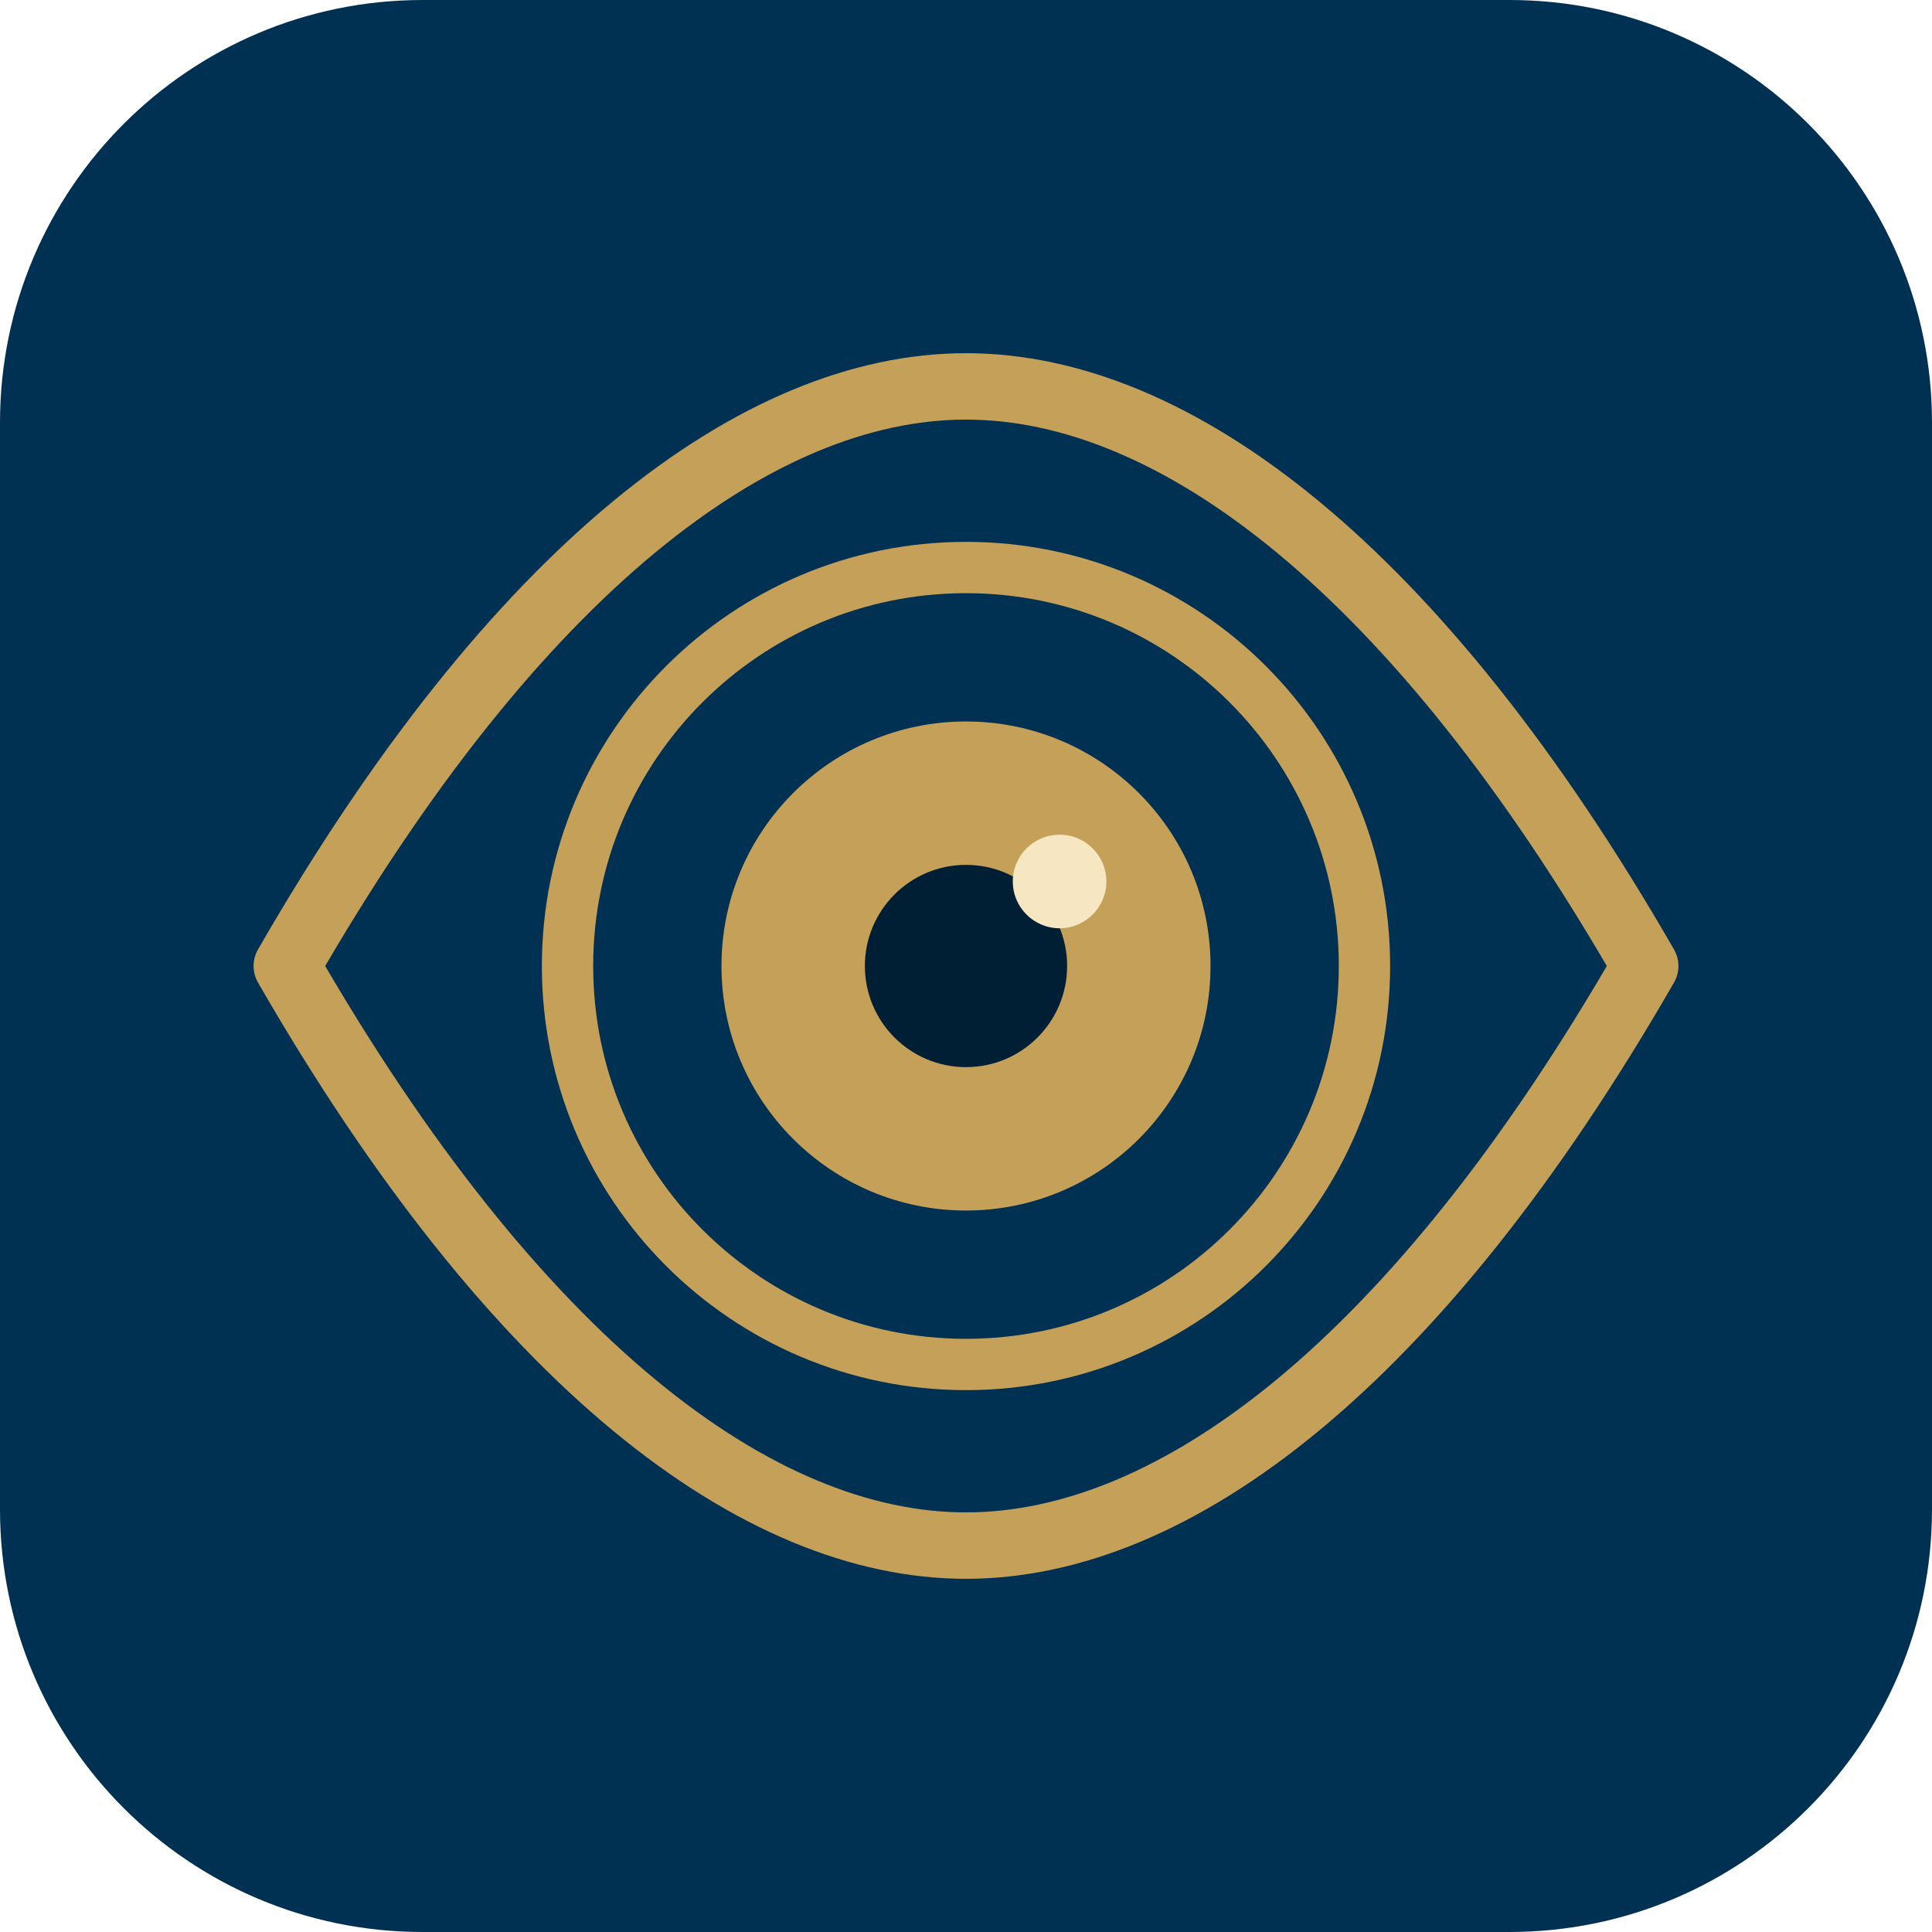
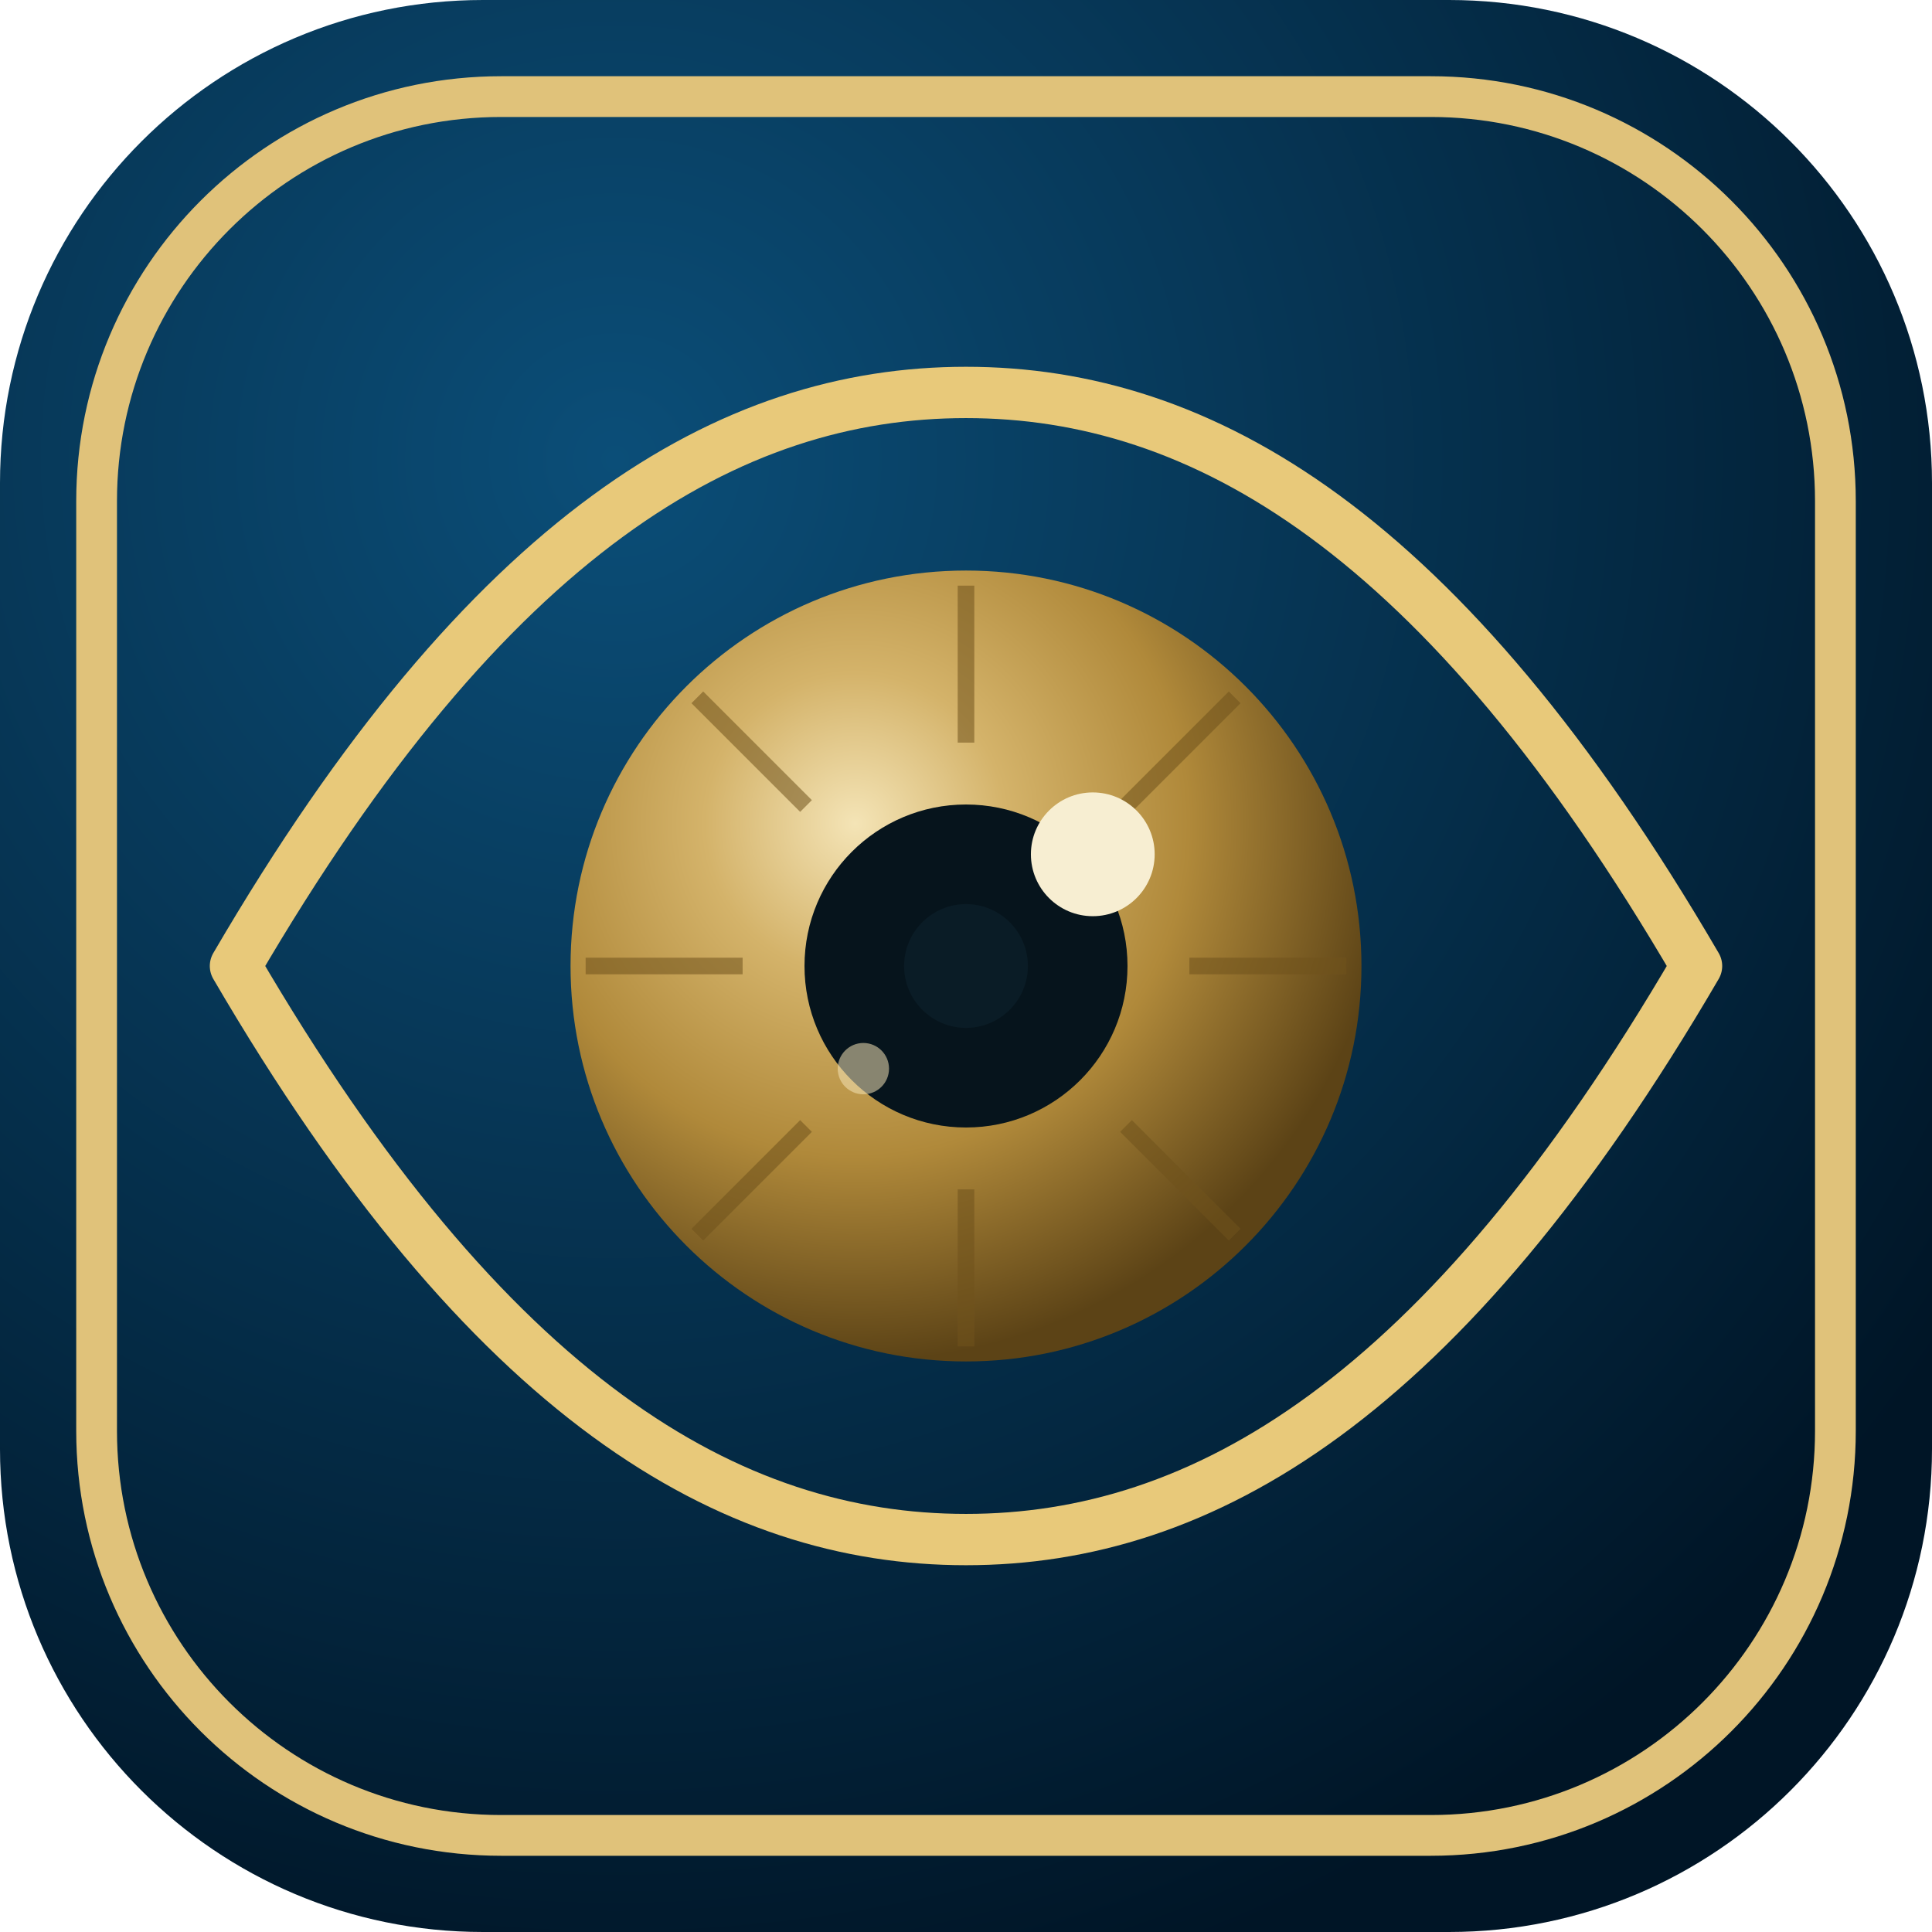
- <svg xmlns="http://www.w3.org/2000/svg" viewBox="0 0 64 64" role="img" aria-label="Eye mark">
-   <rect width="64" height="64" rx="14" fill="#003153" />
-   <path d="M9.5 32c7.6-13.2 15.6-19.2 22.5-19.2S46.9 18.8 54.5 32c-7.6 13.2-15.6 19.2-22.5 19.2S17.1 45.2 9.5 32z" fill="none" stroke="#C5A059" stroke-width="2.2" stroke-linejoin="round" />
-   <ellipse cx="32" cy="32" rx="13.2" ry="13.2" fill="none" stroke="#C5A059" stroke-width="1.7" />
-   <circle cx="32" cy="32" r="8.1" fill="#C5A059" />
-   <circle cx="32" cy="32" r="3.35" fill="#001f35" />
-   <circle cx="35.1" cy="29.2" r="1.55" fill="#f6e7c2" />
+ <svg xmlns="http://www.w3.org/2000/svg" viewBox="0 0 64 64" role="img" aria-label="Dr Poon eye mark">
+   <defs>
+     <radialGradient id="bg" cx="32%" cy="24%" r="82%">
+       <stop offset="0%" stop-color="#0B4E78" />
+       <stop offset="100%" stop-color="#001526" />
+     </radialGradient>
+     <radialGradient id="iris" cx="36%" cy="32%" r="68%">
+       <stop offset="0%" stop-color="#F4E4B6" />
+       <stop offset="28%" stop-color="#D4B36A" />
+       <stop offset="62%" stop-color="#B0893A" />
+       <stop offset="100%" stop-color="#5C4316" />
+     </radialGradient>
+   </defs>
+   <rect width="64" height="64" rx="16" fill="url(#bg)" />
+   <rect x="3.2" y="3.2" width="57.6" height="57.6" rx="13.4" fill="none" stroke="#E0C27A" stroke-width="1.35" />
+   <path d="M7.8 32C16.2 17.6 24.2 13 32 13s15.8 4.6 24.2 19C47.8 46.4 39.8 51 32 51S16.2 46.4 7.8 32z" fill="none" stroke="#E8C97A" stroke-width="1.7" stroke-linejoin="round" />
+   <circle cx="32" cy="32" r="13.1" fill="url(#iris)" />
+   <g stroke="#6F521C" stroke-width="0.55" opacity="0.55">
+     <path d="M32 19.4v5.2M32 39.4v5.2M19.4 32h5.2M39.4 32h5.2" />
+     <path d="M23.1 23.1l3.6 3.6M37.3 37.3l3.6 3.6M40.9 23.1l-3.6 3.6M26.7 37.3l-3.6 3.6" />
+   </g>
+   <circle cx="32" cy="32" r="5.35" fill="#06141C" />
+   <circle cx="32" cy="32" r="2.05" fill="#0A1C26" />
+   <circle cx="36.2" cy="28.3" r="2.05" fill="#F7EED2" />
+   <circle cx="28.6" cy="35.4" r="0.85" fill="#F3E2B4" opacity="0.55" />
</svg>
